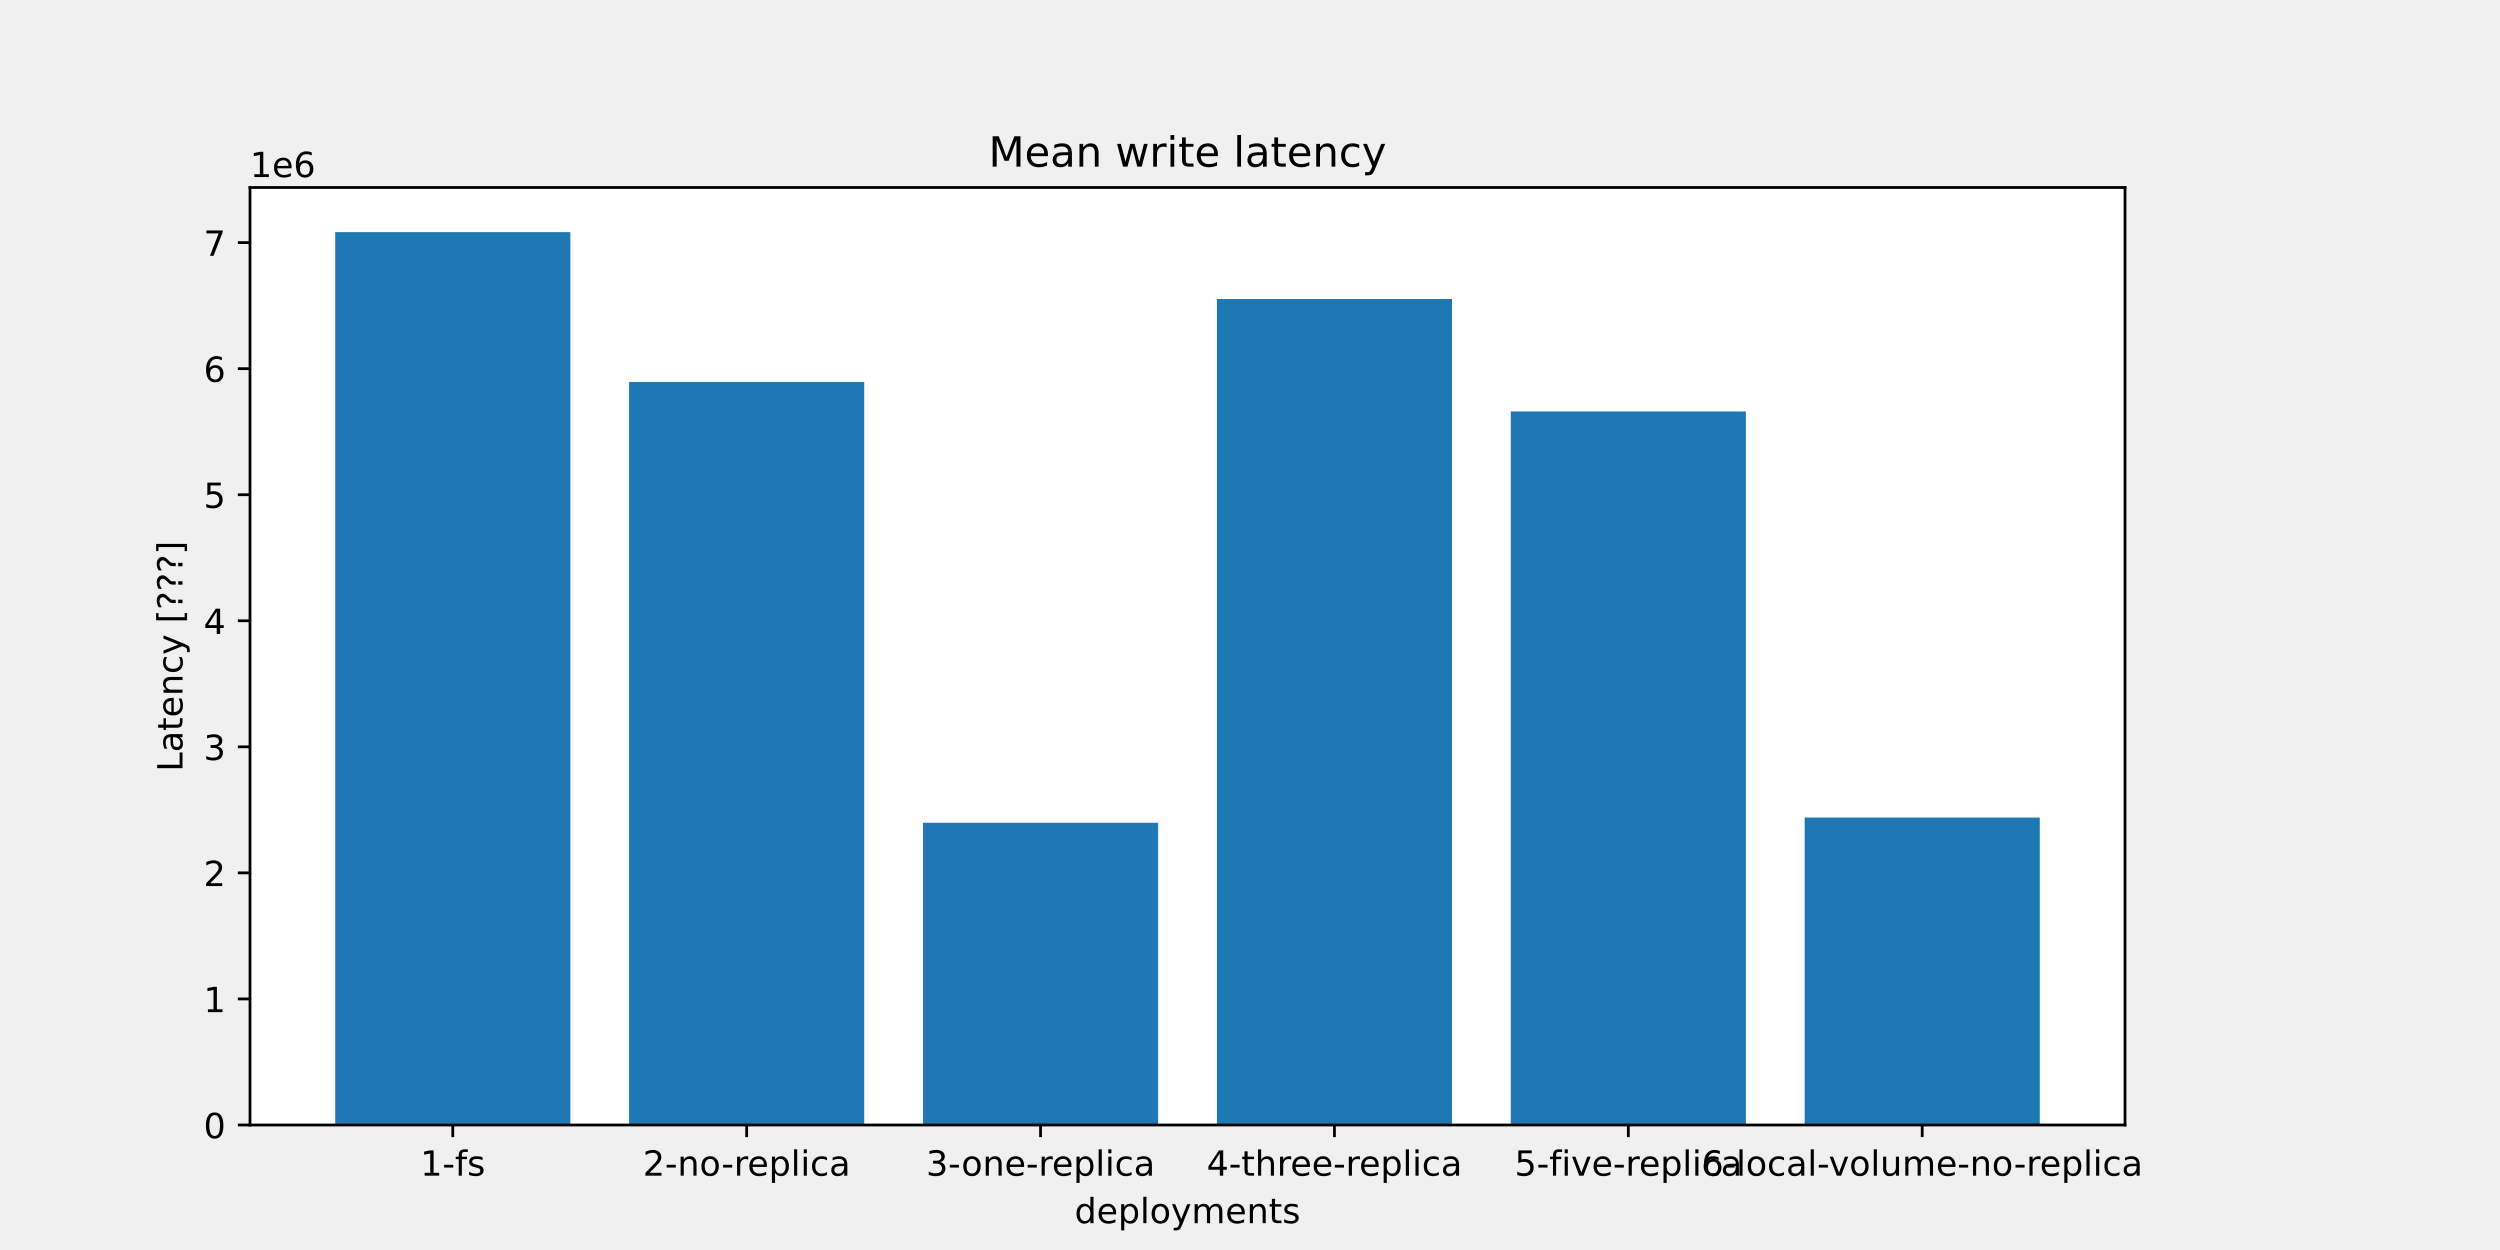
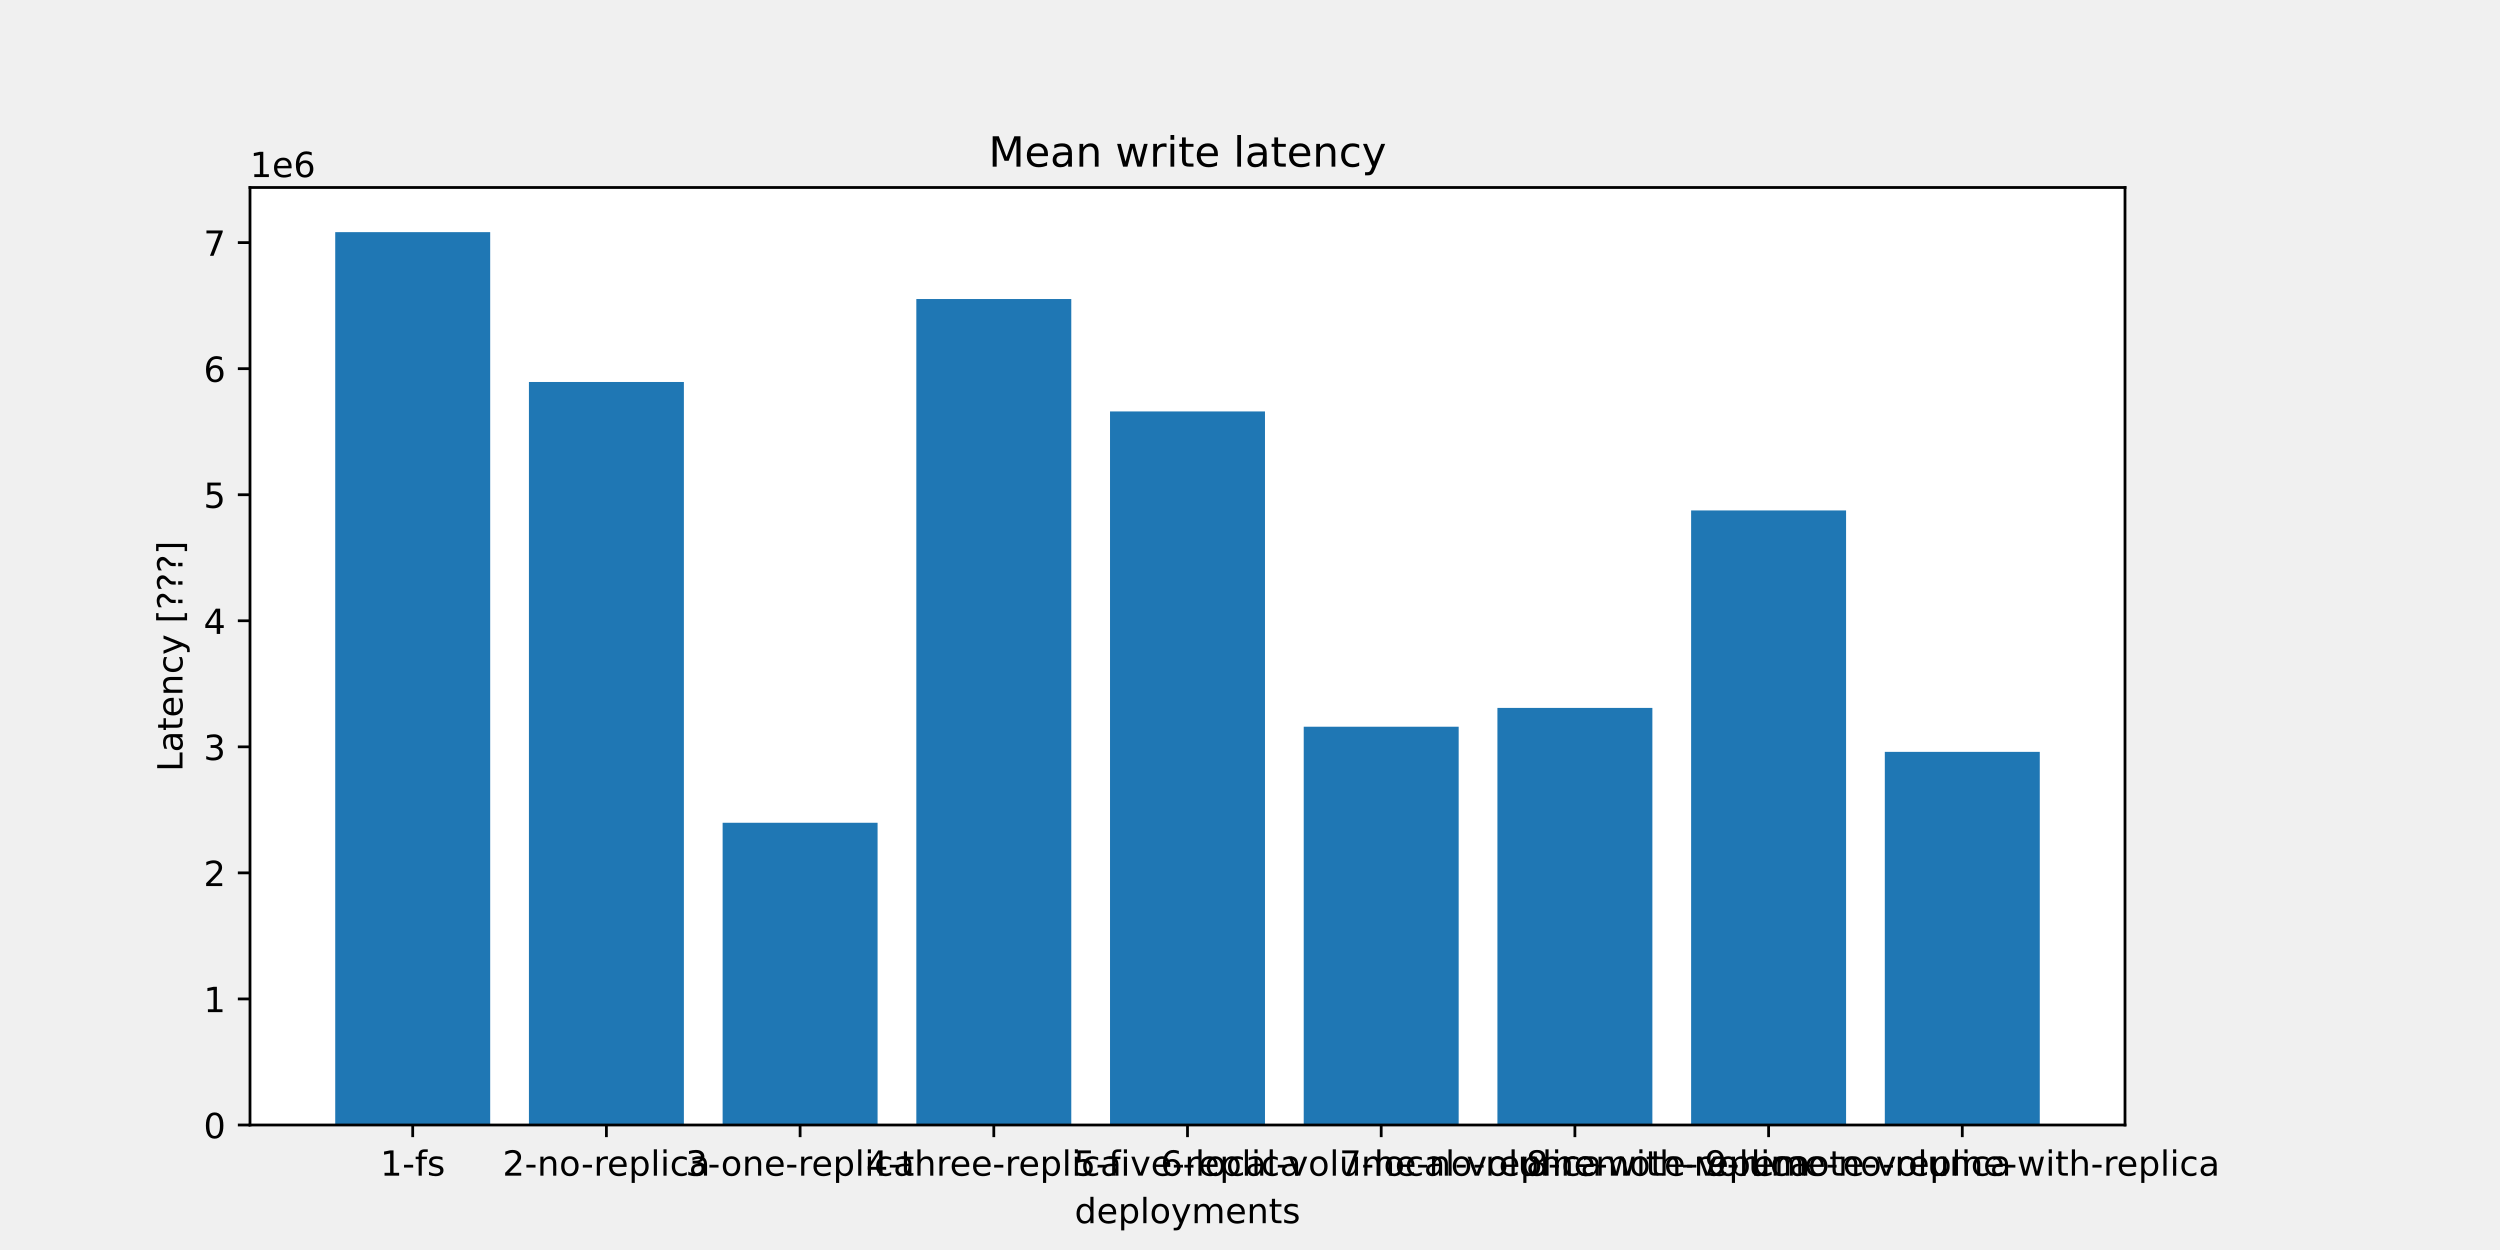
<svg xmlns="http://www.w3.org/2000/svg" xmlns:xlink="http://www.w3.org/1999/xlink" height="360pt" version="1.1" viewBox="0 0 720 360" width="720pt">
  <defs>
    <style type="text/css">*{stroke-linecap:butt;stroke-linejoin:round;}</style>
  </defs>
  <g id="figure_1">
    <g id="patch_1">
      <path d="M 0 360  L 720 360  L 720 0  L 0 0  z " style="fill:none;" />
    </g>
    <g id="axes_1">
      <g id="patch_2">
        <path d="M 72 324  L 612 324  L 612 54  L 72 54  z " style="fill:#ffffff;" />
      </g>
      <g id="patch_3">
-         <path clip-path="url(#pd8c41cc18e)" d="M 96.545 324  L 164.257 324  L 164.257 66.857  L 96.545 66.857  z " style="fill:#1f77b4;" />
+         <path clip-path="url(#p3c32a76c9f)" d="M 96.545 324  L 141.174 324  L 141.174 66.857  L 96.545 66.857  z " style="fill:#1f77b4;" />
      </g>
      <g id="patch_4">
-         <path clip-path="url(#pd8c41cc18e)" d="M 181.185 324  L 248.897 324  L 248.897 110.012  L 181.185 110.012  z " style="fill:#1f77b4;" />
+         <path clip-path="url(#p3c32a76c9f)" d="M 152.331 324  L 196.959 324  L 196.959 110.012  L 152.331 110.012  z " style="fill:#1f77b4;" />
      </g>
      <g id="patch_5">
-         <path clip-path="url(#pd8c41cc18e)" d="M 265.824 324  L 333.536 324  L 333.536 236.956  L 265.824 236.956  z " style="fill:#1f77b4;" />
+         <path clip-path="url(#p3c32a76c9f)" d="M 208.116 324  L 252.744 324  L 252.744 236.956  L 208.116 236.956  z " style="fill:#1f77b4;" />
      </g>
      <g id="patch_6">
-         <path clip-path="url(#pd8c41cc18e)" d="M 350.464 324  L 418.176 324  L 418.176 86.118  L 350.464 86.118  z " style="fill:#1f77b4;" />
+         <path clip-path="url(#p3c32a76c9f)" d="M 263.901 324  L 308.529 324  L 308.529 86.118  L 263.901 86.118  z " style="fill:#1f77b4;" />
      </g>
      <g id="patch_7">
-         <path clip-path="url(#pd8c41cc18e)" d="M 435.103 324  L 502.815 324  L 502.815 118.495  L 435.103 118.495  z " style="fill:#1f77b4;" />
+         <path clip-path="url(#p3c32a76c9f)" d="M 319.686 324  L 364.314 324  L 364.314 118.495  L 319.686 118.495  z " style="fill:#1f77b4;" />
      </g>
      <g id="patch_8">
-         <path clip-path="url(#pd8c41cc18e)" d="M 519.743 324  L 587.455 324  L 587.455 235.451  L 519.743 235.451  z " style="fill:#1f77b4;" />
+         <path clip-path="url(#p3c32a76c9f)" d="M 375.471 324  L 420.099 324  L 420.099 209.296  L 375.471 209.296  z " style="fill:#1f77b4;" />
+       </g>
+       <g id="patch_9">
+         <path clip-path="url(#p3c32a76c9f)" d="M 431.256 324  L 475.884 324  L 475.884 203.878  L 431.256 203.878  z " style="fill:#1f77b4;" />
+       </g>
+       <g id="patch_10">
+         <path clip-path="url(#p3c32a76c9f)" d="M 487.041 324  L 531.669 324  L 531.669 147.007  L 487.041 147.007  z " style="fill:#1f77b4;" />
+       </g>
+       <g id="patch_11">
+         <path clip-path="url(#p3c32a76c9f)" d="M 542.826 324  L 587.455 324  L 587.455 216.538  L 542.826 216.538  z " style="fill:#1f77b4;" />
      </g>
      <g id="matplotlib.axis_1">
        <g id="xtick_1">
          <g id="line2d_1">
            <defs>
-               <path d="M 0 0  L 0 3.5  " id="me320e07613" style="stroke:#000000;stroke-width:0.8;" />
+               <path d="M 0 0  L 0 3.5  " id="mfa3a7b1a61" style="stroke:#000000;stroke-width:0.8;" />
            </defs>
            <g>
-               <use style="stroke:#000000;stroke-width:0.8;" x="130.401" xlink:href="#me320e07613" y="324" />
+               <use style="stroke:#000000;stroke-width:0.8;" x="118.86" xlink:href="#mfa3a7b1a61" y="324" />
            </g>
          </g>
          <g id="text_1">
-             <g transform="translate(121.0513 338.5984)scale(0.1 -0.1)">
+             <g transform="translate(109.5095 338.5984)scale(0.1 -0.1)">
              <defs>
                <path d="M 794 531  L 1825 531  L 1825 4091  L 703 3866  L 703 4441  L 1819 4666  L 2450 4666  L 2450 531  L 3481 531  L 3481 0  L 794 0  L 794 531  z " id="DejaVuSans-31" transform="scale(0.015625)" />
                <path d="M 313 2009  L 1997 2009  L 1997 1497  L 313 1497  L 313 2009  z " id="DejaVuSans-2d" transform="scale(0.015625)" />
                <path d="M 2375 4863  L 2375 4384  L 1825 4384  Q 1516 4384 1395 4259  Q 1275 4134 1275 3809  L 1275 3500  L 2222 3500  L 2222 3053  L 1275 3053  L 1275 0  L 697 0  L 697 3053  L 147 3053  L 147 3500  L 697 3500  L 697 3744  Q 697 4328 969 4595  Q 1241 4863 1831 4863  L 2375 4863  z " id="DejaVuSans-66" transform="scale(0.015625)" />
                <path d="M 2834 3397  L 2834 2853  Q 2591 2978 2328 3040  Q 2066 3103 1784 3103  Q 1356 3103 1142 2972  Q 928 2841 928 2578  Q 928 2378 1081 2264  Q 1234 2150 1697 2047  L 1894 2003  Q 2506 1872 2764 1633  Q 3022 1394 3022 966  Q 3022 478 2636 193  Q 2250 -91 1575 -91  Q 1294 -91 989 -36  Q 684 19 347 128  L 347 722  Q 666 556 975 473  Q 1284 391 1588 391  Q 1994 391 2212 530  Q 2431 669 2431 922  Q 2431 1156 2273 1281  Q 2116 1406 1581 1522  L 1381 1569  Q 847 1681 609 1914  Q 372 2147 372 2553  Q 372 3047 722 3315  Q 1072 3584 1716 3584  Q 2034 3584 2315 3537  Q 2597 3491 2834 3397  z " id="DejaVuSans-73" transform="scale(0.015625)" />
              </defs>
              <use xlink:href="#DejaVuSans-31" />
              <use x="63.623" xlink:href="#DejaVuSans-2d" />
              <use x="99.707" xlink:href="#DejaVuSans-66" />
              <use x="134.912" xlink:href="#DejaVuSans-73" />
            </g>
          </g>
        </g>
        <g id="xtick_2">
          <g id="line2d_2">
            <g>
-               <use style="stroke:#000000;stroke-width:0.8;" x="215.041" xlink:href="#me320e07613" y="324" />
+               <use style="stroke:#000000;stroke-width:0.8;" x="174.645" xlink:href="#mfa3a7b1a61" y="324" />
            </g>
          </g>
          <g id="text_2">
-             <g transform="translate(185.1447 338.5984)scale(0.1 -0.1)">
+             <g transform="translate(144.7485 338.5984)scale(0.1 -0.1)">
              <defs>
                <path d="M 1228 531  L 3431 531  L 3431 0  L 469 0  L 469 531  Q 828 903 1448 1529  Q 2069 2156 2228 2338  Q 2531 2678 2651 2914  Q 2772 3150 2772 3378  Q 2772 3750 2511 3984  Q 2250 4219 1831 4219  Q 1534 4219 1204 4116  Q 875 4013 500 3803  L 500 4441  Q 881 4594 1212 4672  Q 1544 4750 1819 4750  Q 2544 4750 2975 4387  Q 3406 4025 3406 3419  Q 3406 3131 3298 2873  Q 3191 2616 2906 2266  Q 2828 2175 2409 1742  Q 1991 1309 1228 531  z " id="DejaVuSans-32" transform="scale(0.015625)" />
                <path d="M 3513 2113  L 3513 0  L 2938 0  L 2938 2094  Q 2938 2591 2744 2837  Q 2550 3084 2163 3084  Q 1697 3084 1428 2787  Q 1159 2491 1159 1978  L 1159 0  L 581 0  L 581 3500  L 1159 3500  L 1159 2956  Q 1366 3272 1645 3428  Q 1925 3584 2291 3584  Q 2894 3584 3203 3211  Q 3513 2838 3513 2113  z " id="DejaVuSans-6e" transform="scale(0.015625)" />
                <path d="M 1959 3097  Q 1497 3097 1228 2736  Q 959 2375 959 1747  Q 959 1119 1226 758  Q 1494 397 1959 397  Q 2419 397 2687 759  Q 2956 1122 2956 1747  Q 2956 2369 2687 2733  Q 2419 3097 1959 3097  z M 1959 3584  Q 2709 3584 3137 3096  Q 3566 2609 3566 1747  Q 3566 888 3137 398  Q 2709 -91 1959 -91  Q 1206 -91 779 398  Q 353 888 353 1747  Q 353 2609 779 3096  Q 1206 3584 1959 3584  z " id="DejaVuSans-6f" transform="scale(0.015625)" />
                <path d="M 2631 2963  Q 2534 3019 2420 3045  Q 2306 3072 2169 3072  Q 1681 3072 1420 2755  Q 1159 2438 1159 1844  L 1159 0  L 581 0  L 581 3500  L 1159 3500  L 1159 2956  Q 1341 3275 1631 3429  Q 1922 3584 2338 3584  Q 2397 3584 2469 3576  Q 2541 3569 2628 3553  L 2631 2963  z " id="DejaVuSans-72" transform="scale(0.015625)" />
                <path d="M 3597 1894  L 3597 1613  L 953 1613  Q 991 1019 1311 708  Q 1631 397 2203 397  Q 2534 397 2845 478  Q 3156 559 3463 722  L 3463 178  Q 3153 47 2828 -22  Q 2503 -91 2169 -91  Q 1331 -91 842 396  Q 353 884 353 1716  Q 353 2575 817 3079  Q 1281 3584 2069 3584  Q 2775 3584 3186 3129  Q 3597 2675 3597 1894  z M 3022 2063  Q 3016 2534 2758 2815  Q 2500 3097 2075 3097  Q 1594 3097 1305 2825  Q 1016 2553 972 2059  L 3022 2063  z " id="DejaVuSans-65" transform="scale(0.015625)" />
                <path d="M 1159 525  L 1159 -1331  L 581 -1331  L 581 3500  L 1159 3500  L 1159 2969  Q 1341 3281 1617 3432  Q 1894 3584 2278 3584  Q 2916 3584 3314 3078  Q 3713 2572 3713 1747  Q 3713 922 3314 415  Q 2916 -91 2278 -91  Q 1894 -91 1617 61  Q 1341 213 1159 525  z M 3116 1747  Q 3116 2381 2855 2742  Q 2594 3103 2138 3103  Q 1681 3103 1420 2742  Q 1159 2381 1159 1747  Q 1159 1113 1420 752  Q 1681 391 2138 391  Q 2594 391 2855 752  Q 3116 1113 3116 1747  z " id="DejaVuSans-70" transform="scale(0.015625)" />
                <path d="M 603 4863  L 1178 4863  L 1178 0  L 603 0  L 603 4863  z " id="DejaVuSans-6c" transform="scale(0.015625)" />
                <path d="M 603 3500  L 1178 3500  L 1178 0  L 603 0  L 603 3500  z M 603 4863  L 1178 4863  L 1178 4134  L 603 4134  L 603 4863  z " id="DejaVuSans-69" transform="scale(0.015625)" />
                <path d="M 3122 3366  L 3122 2828  Q 2878 2963 2633 3030  Q 2388 3097 2138 3097  Q 1578 3097 1268 2742  Q 959 2388 959 1747  Q 959 1106 1268 751  Q 1578 397 2138 397  Q 2388 397 2633 464  Q 2878 531 3122 666  L 3122 134  Q 2881 22 2623 -34  Q 2366 -91 2075 -91  Q 1284 -91 818 406  Q 353 903 353 1747  Q 353 2603 823 3093  Q 1294 3584 2113 3584  Q 2378 3584 2631 3529  Q 2884 3475 3122 3366  z " id="DejaVuSans-63" transform="scale(0.015625)" />
                <path d="M 2194 1759  Q 1497 1759 1228 1600  Q 959 1441 959 1056  Q 959 750 1161 570  Q 1363 391 1709 391  Q 2188 391 2477 730  Q 2766 1069 2766 1631  L 2766 1759  L 2194 1759  z M 3341 1997  L 3341 0  L 2766 0  L 2766 531  Q 2569 213 2275 61  Q 1981 -91 1556 -91  Q 1019 -91 701 211  Q 384 513 384 1019  Q 384 1609 779 1909  Q 1175 2209 1959 2209  L 2766 2209  L 2766 2266  Q 2766 2663 2505 2880  Q 2244 3097 1772 3097  Q 1472 3097 1187 3025  Q 903 2953 641 2809  L 641 3341  Q 956 3463 1253 3523  Q 1550 3584 1831 3584  Q 2591 3584 2966 3190  Q 3341 2797 3341 1997  z " id="DejaVuSans-61" transform="scale(0.015625)" />
              </defs>
              <use xlink:href="#DejaVuSans-32" />
              <use x="63.623" xlink:href="#DejaVuSans-2d" />
              <use x="99.707" xlink:href="#DejaVuSans-6e" />
              <use x="163.086" xlink:href="#DejaVuSans-6f" />
              <use x="226.143" xlink:href="#DejaVuSans-2d" />
              <use x="262.227" xlink:href="#DejaVuSans-72" />
              <use x="301.09" xlink:href="#DejaVuSans-65" />
              <use x="362.613" xlink:href="#DejaVuSans-70" />
              <use x="426.09" xlink:href="#DejaVuSans-6c" />
              <use x="453.873" xlink:href="#DejaVuSans-69" />
              <use x="481.656" xlink:href="#DejaVuSans-63" />
              <use x="536.637" xlink:href="#DejaVuSans-61" />
            </g>
          </g>
        </g>
        <g id="xtick_3">
          <g id="line2d_3">
            <g>
-               <use style="stroke:#000000;stroke-width:0.8;" x="299.68" xlink:href="#me320e07613" y="324" />
+               <use style="stroke:#000000;stroke-width:0.8;" x="230.43" xlink:href="#mfa3a7b1a61" y="324" />
            </g>
          </g>
          <g id="text_3">
-             <g transform="translate(266.7076 338.5984)scale(0.1 -0.1)">
+             <g transform="translate(197.4571 338.5984)scale(0.1 -0.1)">
              <defs>
                <path d="M 2597 2516  Q 3050 2419 3304 2112  Q 3559 1806 3559 1356  Q 3559 666 3084 287  Q 2609 -91 1734 -91  Q 1441 -91 1130 -33  Q 819 25 488 141  L 488 750  Q 750 597 1062 519  Q 1375 441 1716 441  Q 2309 441 2620 675  Q 2931 909 2931 1356  Q 2931 1769 2642 2001  Q 2353 2234 1838 2234  L 1294 2234  L 1294 2753  L 1863 2753  Q 2328 2753 2575 2939  Q 2822 3125 2822 3475  Q 2822 3834 2567 4026  Q 2313 4219 1838 4219  Q 1578 4219 1281 4162  Q 984 4106 628 3988  L 628 4550  Q 988 4650 1302 4700  Q 1616 4750 1894 4750  Q 2613 4750 3031 4423  Q 3450 4097 3450 3541  Q 3450 3153 3228 2886  Q 3006 2619 2597 2516  z " id="DejaVuSans-33" transform="scale(0.015625)" />
              </defs>
              <use xlink:href="#DejaVuSans-33" />
              <use x="63.623" xlink:href="#DejaVuSans-2d" />
              <use x="101.582" xlink:href="#DejaVuSans-6f" />
              <use x="162.764" xlink:href="#DejaVuSans-6e" />
              <use x="226.143" xlink:href="#DejaVuSans-65" />
              <use x="287.666" xlink:href="#DejaVuSans-2d" />
              <use x="323.75" xlink:href="#DejaVuSans-72" />
              <use x="362.613" xlink:href="#DejaVuSans-65" />
              <use x="424.137" xlink:href="#DejaVuSans-70" />
              <use x="487.613" xlink:href="#DejaVuSans-6c" />
              <use x="515.396" xlink:href="#DejaVuSans-69" />
              <use x="543.18" xlink:href="#DejaVuSans-63" />
              <use x="598.16" xlink:href="#DejaVuSans-61" />
            </g>
          </g>
        </g>
        <g id="xtick_4">
          <g id="line2d_4">
            <g>
-               <use style="stroke:#000000;stroke-width:0.8;" x="384.32" xlink:href="#me320e07613" y="324" />
+               <use style="stroke:#000000;stroke-width:0.8;" x="286.215" xlink:href="#mfa3a7b1a61" y="324" />
            </g>
          </g>
          <g id="text_4">
-             <g transform="translate(347.5205 338.5984)scale(0.1 -0.1)">
+             <g transform="translate(249.4157 338.5984)scale(0.1 -0.1)">
              <defs>
                <path d="M 2419 4116  L 825 1625  L 2419 1625  L 2419 4116  z M 2253 4666  L 3047 4666  L 3047 1625  L 3713 1625  L 3713 1100  L 3047 1100  L 3047 0  L 2419 0  L 2419 1100  L 313 1100  L 313 1709  L 2253 4666  z " id="DejaVuSans-34" transform="scale(0.015625)" />
                <path d="M 1172 4494  L 1172 3500  L 2356 3500  L 2356 3053  L 1172 3053  L 1172 1153  Q 1172 725 1289 603  Q 1406 481 1766 481  L 2356 481  L 2356 0  L 1766 0  Q 1100 0 847 248  Q 594 497 594 1153  L 594 3053  L 172 3053  L 172 3500  L 594 3500  L 594 4494  L 1172 4494  z " id="DejaVuSans-74" transform="scale(0.015625)" />
                <path d="M 3513 2113  L 3513 0  L 2938 0  L 2938 2094  Q 2938 2591 2744 2837  Q 2550 3084 2163 3084  Q 1697 3084 1428 2787  Q 1159 2491 1159 1978  L 1159 0  L 581 0  L 581 4863  L 1159 4863  L 1159 2956  Q 1366 3272 1645 3428  Q 1925 3584 2291 3584  Q 2894 3584 3203 3211  Q 3513 2838 3513 2113  z " id="DejaVuSans-68" transform="scale(0.015625)" />
              </defs>
              <use xlink:href="#DejaVuSans-34" />
              <use x="63.623" xlink:href="#DejaVuSans-2d" />
              <use x="99.707" xlink:href="#DejaVuSans-74" />
              <use x="138.916" xlink:href="#DejaVuSans-68" />
              <use x="202.295" xlink:href="#DejaVuSans-72" />
              <use x="241.158" xlink:href="#DejaVuSans-65" />
              <use x="302.682" xlink:href="#DejaVuSans-65" />
              <use x="364.205" xlink:href="#DejaVuSans-2d" />
              <use x="400.289" xlink:href="#DejaVuSans-72" />
              <use x="439.152" xlink:href="#DejaVuSans-65" />
              <use x="500.676" xlink:href="#DejaVuSans-70" />
              <use x="564.152" xlink:href="#DejaVuSans-6c" />
              <use x="591.936" xlink:href="#DejaVuSans-69" />
              <use x="619.719" xlink:href="#DejaVuSans-63" />
              <use x="674.699" xlink:href="#DejaVuSans-61" />
            </g>
          </g>
        </g>
        <g id="xtick_5">
          <g id="line2d_5">
            <g>
-               <use style="stroke:#000000;stroke-width:0.8;" x="468.959" xlink:href="#me320e07613" y="324" />
+               <use style="stroke:#000000;stroke-width:0.8;" x="342" xlink:href="#mfa3a7b1a61" y="324" />
            </g>
          </g>
          <g id="text_5">
-             <g transform="translate(436.1999 338.5984)scale(0.1 -0.1)">
+             <g transform="translate(309.2406 338.5984)scale(0.1 -0.1)">
              <defs>
                <path d="M 691 4666  L 3169 4666  L 3169 4134  L 1269 4134  L 1269 2991  Q 1406 3038 1543 3061  Q 1681 3084 1819 3084  Q 2600 3084 3056 2656  Q 3513 2228 3513 1497  Q 3513 744 3044 326  Q 2575 -91 1722 -91  Q 1428 -91 1123 -41  Q 819 9 494 109  L 494 744  Q 775 591 1075 516  Q 1375 441 1709 441  Q 2250 441 2565 725  Q 2881 1009 2881 1497  Q 2881 1984 2565 2268  Q 2250 2553 1709 2553  Q 1456 2553 1204 2497  Q 953 2441 691 2322  L 691 4666  z " id="DejaVuSans-35" transform="scale(0.015625)" />
                <path d="M 191 3500  L 800 3500  L 1894 563  L 2988 3500  L 3597 3500  L 2284 0  L 1503 0  L 191 3500  z " id="DejaVuSans-76" transform="scale(0.015625)" />
              </defs>
              <use xlink:href="#DejaVuSans-35" />
              <use x="63.623" xlink:href="#DejaVuSans-2d" />
              <use x="99.707" xlink:href="#DejaVuSans-66" />
              <use x="134.912" xlink:href="#DejaVuSans-69" />
              <use x="162.695" xlink:href="#DejaVuSans-76" />
              <use x="221.875" xlink:href="#DejaVuSans-65" />
              <use x="283.398" xlink:href="#DejaVuSans-2d" />
              <use x="319.482" xlink:href="#DejaVuSans-72" />
              <use x="358.346" xlink:href="#DejaVuSans-65" />
              <use x="419.869" xlink:href="#DejaVuSans-70" />
              <use x="483.346" xlink:href="#DejaVuSans-6c" />
              <use x="511.129" xlink:href="#DejaVuSans-69" />
              <use x="538.912" xlink:href="#DejaVuSans-63" />
              <use x="593.893" xlink:href="#DejaVuSans-61" />
            </g>
          </g>
        </g>
        <g id="xtick_6">
          <g id="line2d_6">
            <g>
-               <use style="stroke:#000000;stroke-width:0.8;" x="553.599" xlink:href="#me320e07613" y="324" />
+               <use style="stroke:#000000;stroke-width:0.8;" x="397.785" xlink:href="#mfa3a7b1a61" y="324" />
            </g>
          </g>
          <g id="text_6">
-             <g transform="translate(490.0519 338.5984)scale(0.1 -0.1)">
+             <g transform="translate(334.2382 338.5984)scale(0.1 -0.1)">
              <defs>
                <path d="M 2113 2584  Q 1688 2584 1439 2293  Q 1191 2003 1191 1497  Q 1191 994 1439 701  Q 1688 409 2113 409  Q 2538 409 2786 701  Q 3034 994 3034 1497  Q 3034 2003 2786 2293  Q 2538 2584 2113 2584  z M 3366 4563  L 3366 3988  Q 3128 4100 2886 4159  Q 2644 4219 2406 4219  Q 1781 4219 1451 3797  Q 1122 3375 1075 2522  Q 1259 2794 1537 2939  Q 1816 3084 2150 3084  Q 2853 3084 3261 2657  Q 3669 2231 3669 1497  Q 3669 778 3244 343  Q 2819 -91 2113 -91  Q 1303 -91 875 529  Q 447 1150 447 2328  Q 447 3434 972 4092  Q 1497 4750 2381 4750  Q 2619 4750 2861 4703  Q 3103 4656 3366 4563  z " id="DejaVuSans-36" transform="scale(0.015625)" />
                <path d="M 544 1381  L 544 3500  L 1119 3500  L 1119 1403  Q 1119 906 1312 657  Q 1506 409 1894 409  Q 2359 409 2629 706  Q 2900 1003 2900 1516  L 2900 3500  L 3475 3500  L 3475 0  L 2900 0  L 2900 538  Q 2691 219 2414 64  Q 2138 -91 1772 -91  Q 1169 -91 856 284  Q 544 659 544 1381  z M 1991 3584  L 1991 3584  z " id="DejaVuSans-75" transform="scale(0.015625)" />
                <path d="M 3328 2828  Q 3544 3216 3844 3400  Q 4144 3584 4550 3584  Q 5097 3584 5394 3201  Q 5691 2819 5691 2113  L 5691 0  L 5113 0  L 5113 2094  Q 5113 2597 4934 2840  Q 4756 3084 4391 3084  Q 3944 3084 3684 2787  Q 3425 2491 3425 1978  L 3425 0  L 2847 0  L 2847 2094  Q 2847 2600 2669 2842  Q 2491 3084 2119 3084  Q 1678 3084 1418 2786  Q 1159 2488 1159 1978  L 1159 0  L 581 0  L 581 3500  L 1159 3500  L 1159 2956  Q 1356 3278 1631 3431  Q 1906 3584 2284 3584  Q 2666 3584 2933 3390  Q 3200 3197 3328 2828  z " id="DejaVuSans-6d" transform="scale(0.015625)" />
              </defs>
              <use xlink:href="#DejaVuSans-36" />
              <use x="63.623" xlink:href="#DejaVuSans-2d" />
              <use x="99.707" xlink:href="#DejaVuSans-6c" />
              <use x="127.49" xlink:href="#DejaVuSans-6f" />
              <use x="188.672" xlink:href="#DejaVuSans-63" />
              <use x="243.652" xlink:href="#DejaVuSans-61" />
              <use x="304.932" xlink:href="#DejaVuSans-6c" />
              <use x="332.715" xlink:href="#DejaVuSans-2d" />
              <use x="366.174" xlink:href="#DejaVuSans-76" />
              <use x="425.354" xlink:href="#DejaVuSans-6f" />
              <use x="486.535" xlink:href="#DejaVuSans-6c" />
              <use x="514.318" xlink:href="#DejaVuSans-75" />
              <use x="577.697" xlink:href="#DejaVuSans-6d" />
              <use x="675.109" xlink:href="#DejaVuSans-65" />
              <use x="736.633" xlink:href="#DejaVuSans-2d" />
              <use x="772.717" xlink:href="#DejaVuSans-6e" />
              <use x="836.096" xlink:href="#DejaVuSans-6f" />
              <use x="899.152" xlink:href="#DejaVuSans-2d" />
              <use x="935.236" xlink:href="#DejaVuSans-72" />
              <use x="974.1" xlink:href="#DejaVuSans-65" />
              <use x="1035.623" xlink:href="#DejaVuSans-70" />
              <use x="1099.1" xlink:href="#DejaVuSans-6c" />
              <use x="1126.883" xlink:href="#DejaVuSans-69" />
              <use x="1154.666" xlink:href="#DejaVuSans-63" />
              <use x="1209.646" xlink:href="#DejaVuSans-61" />
            </g>
          </g>
        </g>
-         <g id="text_7">
+         <g id="xtick_7">
+           <g id="line2d_7">
+             <g>
+               <use style="stroke:#000000;stroke-width:0.8;" x="453.57" xlink:href="#mfa3a7b1a61" y="324" />
+             </g>
+           </g>
+           <g id="text_7">
+             <g transform="translate(385.7382 338.5984)scale(0.1 -0.1)">
+               <defs>
+                 <path d="M 525 4666  L 3525 4666  L 3525 4397  L 1831 0  L 1172 0  L 2766 4134  L 525 4134  L 525 4666  z " id="DejaVuSans-37" transform="scale(0.015625)" />
+                 <path d="M 269 3500  L 844 3500  L 1563 769  L 2278 3500  L 2956 3500  L 3675 769  L 4391 3500  L 4966 3500  L 4050 0  L 3372 0  L 2619 2869  L 1863 0  L 1184 0  L 269 3500  z " id="DejaVuSans-77" transform="scale(0.015625)" />
+               </defs>
+               <use xlink:href="#DejaVuSans-37" />
+               <use x="63.623" xlink:href="#DejaVuSans-2d" />
+               <use x="99.707" xlink:href="#DejaVuSans-6c" />
+               <use x="127.49" xlink:href="#DejaVuSans-6f" />
+               <use x="188.672" xlink:href="#DejaVuSans-63" />
+               <use x="243.652" xlink:href="#DejaVuSans-61" />
+               <use x="304.932" xlink:href="#DejaVuSans-6c" />
+               <use x="332.715" xlink:href="#DejaVuSans-2d" />
+               <use x="366.174" xlink:href="#DejaVuSans-76" />
+               <use x="425.354" xlink:href="#DejaVuSans-6f" />
+               <use x="486.535" xlink:href="#DejaVuSans-6c" />
+               <use x="514.318" xlink:href="#DejaVuSans-75" />
+               <use x="577.697" xlink:href="#DejaVuSans-6d" />
+               <use x="675.109" xlink:href="#DejaVuSans-65" />
+               <use x="736.633" xlink:href="#DejaVuSans-2d" />
+               <use x="772.717" xlink:href="#DejaVuSans-77" />
+               <use x="854.504" xlink:href="#DejaVuSans-69" />
+               <use x="882.287" xlink:href="#DejaVuSans-74" />
+               <use x="921.496" xlink:href="#DejaVuSans-68" />
+               <use x="984.875" xlink:href="#DejaVuSans-2d" />
+               <use x="1020.959" xlink:href="#DejaVuSans-72" />
+               <use x="1059.822" xlink:href="#DejaVuSans-65" />
+               <use x="1121.346" xlink:href="#DejaVuSans-70" />
+               <use x="1184.822" xlink:href="#DejaVuSans-6c" />
+               <use x="1212.605" xlink:href="#DejaVuSans-69" />
+               <use x="1240.389" xlink:href="#DejaVuSans-63" />
+               <use x="1295.369" xlink:href="#DejaVuSans-61" />
+             </g>
+           </g>
+         </g>
+         <g id="xtick_8">
+           <g id="line2d_8">
+             <g>
+               <use style="stroke:#000000;stroke-width:0.8;" x="509.355" xlink:href="#mfa3a7b1a61" y="324" />
+             </g>
+           </g>
+           <g id="text_8">
+             <g transform="translate(439.4733 338.5984)scale(0.1 -0.1)">
+               <defs>
+                 <path d="M 2034 2216  Q 1584 2216 1326 1975  Q 1069 1734 1069 1313  Q 1069 891 1326 650  Q 1584 409 2034 409  Q 2484 409 2743 651  Q 3003 894 3003 1313  Q 3003 1734 2745 1975  Q 2488 2216 2034 2216  z M 1403 2484  Q 997 2584 770 2862  Q 544 3141 544 3541  Q 544 4100 942 4425  Q 1341 4750 2034 4750  Q 2731 4750 3128 4425  Q 3525 4100 3525 3541  Q 3525 3141 3298 2862  Q 3072 2584 2669 2484  Q 3125 2378 3379 2068  Q 3634 1759 3634 1313  Q 3634 634 3220 271  Q 2806 -91 2034 -91  Q 1263 -91 848 271  Q 434 634 434 1313  Q 434 1759 690 2068  Q 947 2378 1403 2484  z M 1172 3481  Q 1172 3119 1398 2916  Q 1625 2713 2034 2713  Q 2441 2713 2670 2916  Q 2900 3119 2900 3481  Q 2900 3844 2670 4047  Q 2441 4250 2034 4250  Q 1625 4250 1398 4047  Q 1172 3844 1172 3481  z " id="DejaVuSans-38" transform="scale(0.015625)" />
+               </defs>
+               <use xlink:href="#DejaVuSans-38" />
+               <use x="63.623" xlink:href="#DejaVuSans-2d" />
+               <use x="99.707" xlink:href="#DejaVuSans-72" />
+               <use x="138.57" xlink:href="#DejaVuSans-65" />
+               <use x="200.094" xlink:href="#DejaVuSans-6d" />
+               <use x="297.506" xlink:href="#DejaVuSans-6f" />
+               <use x="358.688" xlink:href="#DejaVuSans-74" />
+               <use x="397.896" xlink:href="#DejaVuSans-65" />
+               <use x="459.42" xlink:href="#DejaVuSans-2d" />
+               <use x="492.879" xlink:href="#DejaVuSans-76" />
+               <use x="552.059" xlink:href="#DejaVuSans-6f" />
+               <use x="613.24" xlink:href="#DejaVuSans-6c" />
+               <use x="641.023" xlink:href="#DejaVuSans-75" />
+               <use x="704.402" xlink:href="#DejaVuSans-6d" />
+               <use x="801.814" xlink:href="#DejaVuSans-65" />
+               <use x="863.338" xlink:href="#DejaVuSans-2d" />
+               <use x="899.422" xlink:href="#DejaVuSans-6e" />
+               <use x="962.801" xlink:href="#DejaVuSans-6f" />
+               <use x="1025.857" xlink:href="#DejaVuSans-2d" />
+               <use x="1061.941" xlink:href="#DejaVuSans-72" />
+               <use x="1100.805" xlink:href="#DejaVuSans-65" />
+               <use x="1162.328" xlink:href="#DejaVuSans-70" />
+               <use x="1225.805" xlink:href="#DejaVuSans-6c" />
+               <use x="1253.588" xlink:href="#DejaVuSans-69" />
+               <use x="1281.371" xlink:href="#DejaVuSans-63" />
+               <use x="1336.352" xlink:href="#DejaVuSans-61" />
+             </g>
+           </g>
+         </g>
+         <g id="xtick_9">
+           <g id="line2d_9">
+             <g>
+               <use style="stroke:#000000;stroke-width:0.8;" x="565.14" xlink:href="#mfa3a7b1a61" y="324" />
+             </g>
+           </g>
+           <g id="text_9">
+             <g transform="translate(490.9733 338.5984)scale(0.1 -0.1)">
+               <defs>
+                 <path d="M 703 97  L 703 672  Q 941 559 1184 500  Q 1428 441 1663 441  Q 2288 441 2617 861  Q 2947 1281 2994 2138  Q 2813 1869 2534 1725  Q 2256 1581 1919 1581  Q 1219 1581 811 2004  Q 403 2428 403 3163  Q 403 3881 828 4315  Q 1253 4750 1959 4750  Q 2769 4750 3195 4129  Q 3622 3509 3622 2328  Q 3622 1225 3098 567  Q 2575 -91 1691 -91  Q 1453 -91 1209 -44  Q 966 3 703 97  z M 1959 2075  Q 2384 2075 2632 2365  Q 2881 2656 2881 3163  Q 2881 3666 2632 3958  Q 2384 4250 1959 4250  Q 1534 4250 1286 3958  Q 1038 3666 1038 3163  Q 1038 2656 1286 2365  Q 1534 2075 1959 2075  z " id="DejaVuSans-39" transform="scale(0.015625)" />
+               </defs>
+               <use xlink:href="#DejaVuSans-39" />
+               <use x="63.623" xlink:href="#DejaVuSans-2d" />
+               <use x="99.707" xlink:href="#DejaVuSans-72" />
+               <use x="138.57" xlink:href="#DejaVuSans-65" />
+               <use x="200.094" xlink:href="#DejaVuSans-6d" />
+               <use x="297.506" xlink:href="#DejaVuSans-6f" />
+               <use x="358.688" xlink:href="#DejaVuSans-74" />
+               <use x="397.896" xlink:href="#DejaVuSans-65" />
+               <use x="459.42" xlink:href="#DejaVuSans-2d" />
+               <use x="492.879" xlink:href="#DejaVuSans-76" />
+               <use x="552.059" xlink:href="#DejaVuSans-6f" />
+               <use x="613.24" xlink:href="#DejaVuSans-6c" />
+               <use x="641.023" xlink:href="#DejaVuSans-75" />
+               <use x="704.402" xlink:href="#DejaVuSans-6d" />
+               <use x="801.814" xlink:href="#DejaVuSans-65" />
+               <use x="863.338" xlink:href="#DejaVuSans-2d" />
+               <use x="899.422" xlink:href="#DejaVuSans-77" />
+               <use x="981.209" xlink:href="#DejaVuSans-69" />
+               <use x="1008.992" xlink:href="#DejaVuSans-74" />
+               <use x="1048.201" xlink:href="#DejaVuSans-68" />
+               <use x="1111.58" xlink:href="#DejaVuSans-2d" />
+               <use x="1147.664" xlink:href="#DejaVuSans-72" />
+               <use x="1186.527" xlink:href="#DejaVuSans-65" />
+               <use x="1248.051" xlink:href="#DejaVuSans-70" />
+               <use x="1311.527" xlink:href="#DejaVuSans-6c" />
+               <use x="1339.311" xlink:href="#DejaVuSans-69" />
+               <use x="1367.094" xlink:href="#DejaVuSans-63" />
+               <use x="1422.074" xlink:href="#DejaVuSans-61" />
+             </g>
+           </g>
+         </g>
+         <g id="text_10">
          <g transform="translate(309.4867 352.2766)scale(0.1 -0.1)">
            <defs>
              <path d="M 2906 2969  L 2906 4863  L 3481 4863  L 3481 0  L 2906 0  L 2906 525  Q 2725 213 2448 61  Q 2172 -91 1784 -91  Q 1150 -91 751 415  Q 353 922 353 1747  Q 353 2572 751 3078  Q 1150 3584 1784 3584  Q 2172 3584 2448 3432  Q 2725 3281 2906 2969  z M 947 1747  Q 947 1113 1208 752  Q 1469 391 1925 391  Q 2381 391 2643 752  Q 2906 1113 2906 1747  Q 2906 2381 2643 2742  Q 2381 3103 1925 3103  Q 1469 3103 1208 2742  Q 947 2381 947 1747  z " id="DejaVuSans-64" transform="scale(0.015625)" />
              <path d="M 2059 -325  Q 1816 -950 1584 -1140  Q 1353 -1331 966 -1331  L 506 -1331  L 506 -850  L 844 -850  Q 1081 -850 1212 -737  Q 1344 -625 1503 -206  L 1606 56  L 191 3500  L 800 3500  L 1894 763  L 2988 3500  L 3597 3500  L 2059 -325  z " id="DejaVuSans-79" transform="scale(0.015625)" />
            </defs>
            <use xlink:href="#DejaVuSans-64" />
            <use x="63.477" xlink:href="#DejaVuSans-65" />
            <use x="125" xlink:href="#DejaVuSans-70" />
            <use x="188.477" xlink:href="#DejaVuSans-6c" />
            <use x="216.26" xlink:href="#DejaVuSans-6f" />
            <use x="277.441" xlink:href="#DejaVuSans-79" />
            <use x="336.621" xlink:href="#DejaVuSans-6d" />
            <use x="434.033" xlink:href="#DejaVuSans-65" />
            <use x="495.557" xlink:href="#DejaVuSans-6e" />
            <use x="558.936" xlink:href="#DejaVuSans-74" />
            <use x="598.145" xlink:href="#DejaVuSans-73" />
          </g>
        </g>
      </g>
      <g id="matplotlib.axis_2">
        <g id="ytick_1">
-           <g id="line2d_7">
+           <g id="line2d_10">
            <defs>
-               <path d="M 0 0  L -3.5 0  " id="m2c25060156" style="stroke:#000000;stroke-width:0.8;" />
+               <path d="M 0 0  L -3.5 0  " id="mba841683da" style="stroke:#000000;stroke-width:0.8;" />
            </defs>
            <g>
-               <use style="stroke:#000000;stroke-width:0.8;" x="72" xlink:href="#m2c25060156" y="324" />
-             </g>
-           </g>
-           <g id="text_8">
+               <use style="stroke:#000000;stroke-width:0.8;" x="72" xlink:href="#mba841683da" y="324" />
+             </g>
+           </g>
+           <g id="text_11">
            <g transform="translate(58.6375 327.7992)scale(0.1 -0.1)">
              <defs>
                <path d="M 2034 4250  Q 1547 4250 1301 3770  Q 1056 3291 1056 2328  Q 1056 1369 1301 889  Q 1547 409 2034 409  Q 2525 409 2770 889  Q 3016 1369 3016 2328  Q 3016 3291 2770 3770  Q 2525 4250 2034 4250  z M 2034 4750  Q 2819 4750 3233 4129  Q 3647 3509 3647 2328  Q 3647 1150 3233 529  Q 2819 -91 2034 -91  Q 1250 -91 836 529  Q 422 1150 422 2328  Q 422 3509 836 4129  Q 1250 4750 2034 4750  z " id="DejaVuSans-30" transform="scale(0.015625)" />
              </defs>
              <use xlink:href="#DejaVuSans-30" />
            </g>
          </g>
        </g>
        <g id="ytick_2">
-           <g id="line2d_8">
-             <g>
-               <use style="stroke:#000000;stroke-width:0.8;" x="72" xlink:href="#m2c25060156" y="287.696" />
-             </g>
-           </g>
-           <g id="text_9">
+           <g id="line2d_11">
+             <g>
+               <use style="stroke:#000000;stroke-width:0.8;" x="72" xlink:href="#mba841683da" y="287.696" />
+             </g>
+           </g>
+           <g id="text_12">
            <g transform="translate(58.6375 291.4948)scale(0.1 -0.1)">
              <use xlink:href="#DejaVuSans-31" />
            </g>
          </g>
        </g>
        <g id="ytick_3">
-           <g id="line2d_9">
-             <g>
-               <use style="stroke:#000000;stroke-width:0.8;" x="72" xlink:href="#m2c25060156" y="251.391" />
-             </g>
-           </g>
-           <g id="text_10">
+           <g id="line2d_12">
+             <g>
+               <use style="stroke:#000000;stroke-width:0.8;" x="72" xlink:href="#mba841683da" y="251.391" />
+             </g>
+           </g>
+           <g id="text_13">
            <g transform="translate(58.6375 255.1905)scale(0.1 -0.1)">
              <use xlink:href="#DejaVuSans-32" />
            </g>
          </g>
        </g>
        <g id="ytick_4">
-           <g id="line2d_10">
-             <g>
-               <use style="stroke:#000000;stroke-width:0.8;" x="72" xlink:href="#m2c25060156" y="215.087" />
-             </g>
-           </g>
-           <g id="text_11">
+           <g id="line2d_13">
+             <g>
+               <use style="stroke:#000000;stroke-width:0.8;" x="72" xlink:href="#mba841683da" y="215.087" />
+             </g>
+           </g>
+           <g id="text_14">
            <g transform="translate(58.6375 218.8861)scale(0.1 -0.1)">
              <use xlink:href="#DejaVuSans-33" />
            </g>
          </g>
        </g>
        <g id="ytick_5">
-           <g id="line2d_11">
-             <g>
-               <use style="stroke:#000000;stroke-width:0.8;" x="72" xlink:href="#m2c25060156" y="178.783" />
-             </g>
-           </g>
-           <g id="text_12">
+           <g id="line2d_14">
+             <g>
+               <use style="stroke:#000000;stroke-width:0.8;" x="72" xlink:href="#mba841683da" y="178.783" />
+             </g>
+           </g>
+           <g id="text_15">
            <g transform="translate(58.6375 182.5817)scale(0.1 -0.1)">
              <use xlink:href="#DejaVuSans-34" />
            </g>
          </g>
        </g>
        <g id="ytick_6">
-           <g id="line2d_12">
-             <g>
-               <use style="stroke:#000000;stroke-width:0.8;" x="72" xlink:href="#m2c25060156" y="142.478" />
-             </g>
-           </g>
-           <g id="text_13">
+           <g id="line2d_15">
+             <g>
+               <use style="stroke:#000000;stroke-width:0.8;" x="72" xlink:href="#mba841683da" y="142.478" />
+             </g>
+           </g>
+           <g id="text_16">
            <g transform="translate(58.6375 146.2774)scale(0.1 -0.1)">
              <use xlink:href="#DejaVuSans-35" />
            </g>
          </g>
        </g>
        <g id="ytick_7">
-           <g id="line2d_13">
-             <g>
-               <use style="stroke:#000000;stroke-width:0.8;" x="72" xlink:href="#m2c25060156" y="106.174" />
-             </g>
-           </g>
-           <g id="text_14">
+           <g id="line2d_16">
+             <g>
+               <use style="stroke:#000000;stroke-width:0.8;" x="72" xlink:href="#mba841683da" y="106.174" />
+             </g>
+           </g>
+           <g id="text_17">
            <g transform="translate(58.6375 109.973)scale(0.1 -0.1)">
              <use xlink:href="#DejaVuSans-36" />
            </g>
          </g>
        </g>
        <g id="ytick_8">
-           <g id="line2d_14">
-             <g>
-               <use style="stroke:#000000;stroke-width:0.8;" x="72" xlink:href="#m2c25060156" y="69.869" />
-             </g>
-           </g>
-           <g id="text_15">
+           <g id="line2d_17">
+             <g>
+               <use style="stroke:#000000;stroke-width:0.8;" x="72" xlink:href="#mba841683da" y="69.869" />
+             </g>
+           </g>
+           <g id="text_18">
            <g transform="translate(58.6375 73.66863)scale(0.1 -0.1)">
-               <defs>
-                 <path d="M 525 4666  L 3525 4666  L 3525 4397  L 1831 0  L 1172 0  L 2766 4134  L 525 4134  L 525 4666  z " id="DejaVuSans-37" transform="scale(0.015625)" />
-               </defs>
              <use xlink:href="#DejaVuSans-37" />
            </g>
          </g>
        </g>
-         <g id="text_16">
+         <g id="text_19">
          <g transform="translate(52.55781 222.2164)rotate(-90)scale(0.1 -0.1)">
            <defs>
              <path d="M 628 4666  L 1259 4666  L 1259 531  L 3531 531  L 3531 0  L 628 0  L 628 4666  z " id="DejaVuSans-4c" transform="scale(0.015625)" />
              <path id="DejaVuSans-20" transform="scale(0.015625)" />
              <path d="M 550 4863  L 1875 4863  L 1875 4416  L 1125 4416  L 1125 -397  L 1875 -397  L 1875 -844  L 550 -844  L 550 4863  z " id="DejaVuSans-5b" transform="scale(0.015625)" />
              <path d="M 1222 794  L 1856 794  L 1856 0  L 1222 0  L 1222 794  z M 1838 1253  L 1241 1253  L 1241 1734  Q 1241 2050 1328 2253  Q 1416 2456 1697 2725  L 1978 3003  Q 2156 3169 2236 3316  Q 2316 3463 2316 3616  Q 2316 3894 2111 4066  Q 1906 4238 1569 4238  Q 1322 4238 1042 4128  Q 763 4019 459 3809  L 459 4397  Q 753 4575 1054 4662  Q 1356 4750 1678 4750  Q 2253 4750 2601 4447  Q 2950 4144 2950 3647  Q 2950 3409 2837 3195  Q 2725 2981 2444 2713  L 2169 2444  Q 2022 2297 1961 2214  Q 1900 2131 1875 2053  Q 1856 1988 1847 1894  Q 1838 1800 1838 1638  L 1838 1253  z " id="DejaVuSans-3f" transform="scale(0.015625)" />
              <path d="M 1947 4863  L 1947 -844  L 622 -844  L 622 -397  L 1369 -397  L 1369 4416  L 622 4416  L 622 4863  L 1947 4863  z " id="DejaVuSans-5d" transform="scale(0.015625)" />
            </defs>
            <use xlink:href="#DejaVuSans-4c" />
            <use x="55.713" xlink:href="#DejaVuSans-61" />
            <use x="116.992" xlink:href="#DejaVuSans-74" />
            <use x="156.201" xlink:href="#DejaVuSans-65" />
            <use x="217.725" xlink:href="#DejaVuSans-6e" />
            <use x="281.104" xlink:href="#DejaVuSans-63" />
            <use x="336.084" xlink:href="#DejaVuSans-79" />
            <use x="395.264" xlink:href="#DejaVuSans-20" />
            <use x="427.051" xlink:href="#DejaVuSans-5b" />
            <use x="466.064" xlink:href="#DejaVuSans-3f" />
            <use x="519.141" xlink:href="#DejaVuSans-3f" />
            <use x="572.217" xlink:href="#DejaVuSans-3f" />
            <use x="625.293" xlink:href="#DejaVuSans-5d" />
          </g>
        </g>
-         <g id="text_17">
+         <g id="text_20">
          <g transform="translate(72 51)scale(0.1 -0.1)">
            <use xlink:href="#DejaVuSans-31" />
            <use x="63.623" xlink:href="#DejaVuSans-65" />
            <use x="125.146" xlink:href="#DejaVuSans-36" />
          </g>
        </g>
      </g>
-       <g id="patch_9">
+       <g id="patch_12">
        <path d="M 72 324  L 72 54  " style="fill:none;stroke:#000000;stroke-linecap:square;stroke-linejoin:miter;stroke-width:0.8;" />
      </g>
-       <g id="patch_10">
+       <g id="patch_13">
        <path d="M 612 324  L 612 54  " style="fill:none;stroke:#000000;stroke-linecap:square;stroke-linejoin:miter;stroke-width:0.8;" />
      </g>
-       <g id="patch_11">
+       <g id="patch_14">
        <path d="M 72 324  L 612 324  " style="fill:none;stroke:#000000;stroke-linecap:square;stroke-linejoin:miter;stroke-width:0.8;" />
      </g>
-       <g id="patch_12">
+       <g id="patch_15">
        <path d="M 72 54  L 612 54  " style="fill:none;stroke:#000000;stroke-linecap:square;stroke-linejoin:miter;stroke-width:0.8;" />
      </g>
-       <g id="text_18">
+       <g id="text_21">
        <g transform="translate(284.7131 48)scale(0.12 -0.12)">
          <defs>
            <path d="M 628 4666  L 1569 4666  L 2759 1491  L 3956 4666  L 4897 4666  L 4897 0  L 4281 0  L 4281 4097  L 3078 897  L 2444 897  L 1241 4097  L 1241 0  L 628 0  L 628 4666  z " id="DejaVuSans-4d" transform="scale(0.015625)" />
-             <path d="M 269 3500  L 844 3500  L 1563 769  L 2278 3500  L 2956 3500  L 3675 769  L 4391 3500  L 4966 3500  L 4050 0  L 3372 0  L 2619 2869  L 1863 0  L 1184 0  L 269 3500  z " id="DejaVuSans-77" transform="scale(0.015625)" />
          </defs>
          <use xlink:href="#DejaVuSans-4d" />
          <use x="86.279" xlink:href="#DejaVuSans-65" />
          <use x="147.803" xlink:href="#DejaVuSans-61" />
          <use x="209.082" xlink:href="#DejaVuSans-6e" />
          <use x="272.461" xlink:href="#DejaVuSans-20" />
          <use x="304.248" xlink:href="#DejaVuSans-77" />
          <use x="386.035" xlink:href="#DejaVuSans-72" />
          <use x="427.148" xlink:href="#DejaVuSans-69" />
          <use x="454.932" xlink:href="#DejaVuSans-74" />
          <use x="494.141" xlink:href="#DejaVuSans-65" />
          <use x="555.664" xlink:href="#DejaVuSans-20" />
          <use x="587.451" xlink:href="#DejaVuSans-6c" />
          <use x="615.234" xlink:href="#DejaVuSans-61" />
          <use x="676.514" xlink:href="#DejaVuSans-74" />
          <use x="715.723" xlink:href="#DejaVuSans-65" />
          <use x="777.246" xlink:href="#DejaVuSans-6e" />
          <use x="840.625" xlink:href="#DejaVuSans-63" />
          <use x="895.605" xlink:href="#DejaVuSans-79" />
        </g>
      </g>
    </g>
  </g>
  <defs>
-     <clipPath id="pd8c41cc18e">
+     <clipPath id="p3c32a76c9f">
      <rect height="270" width="540" x="72" y="54" />
    </clipPath>
  </defs>
</svg>
